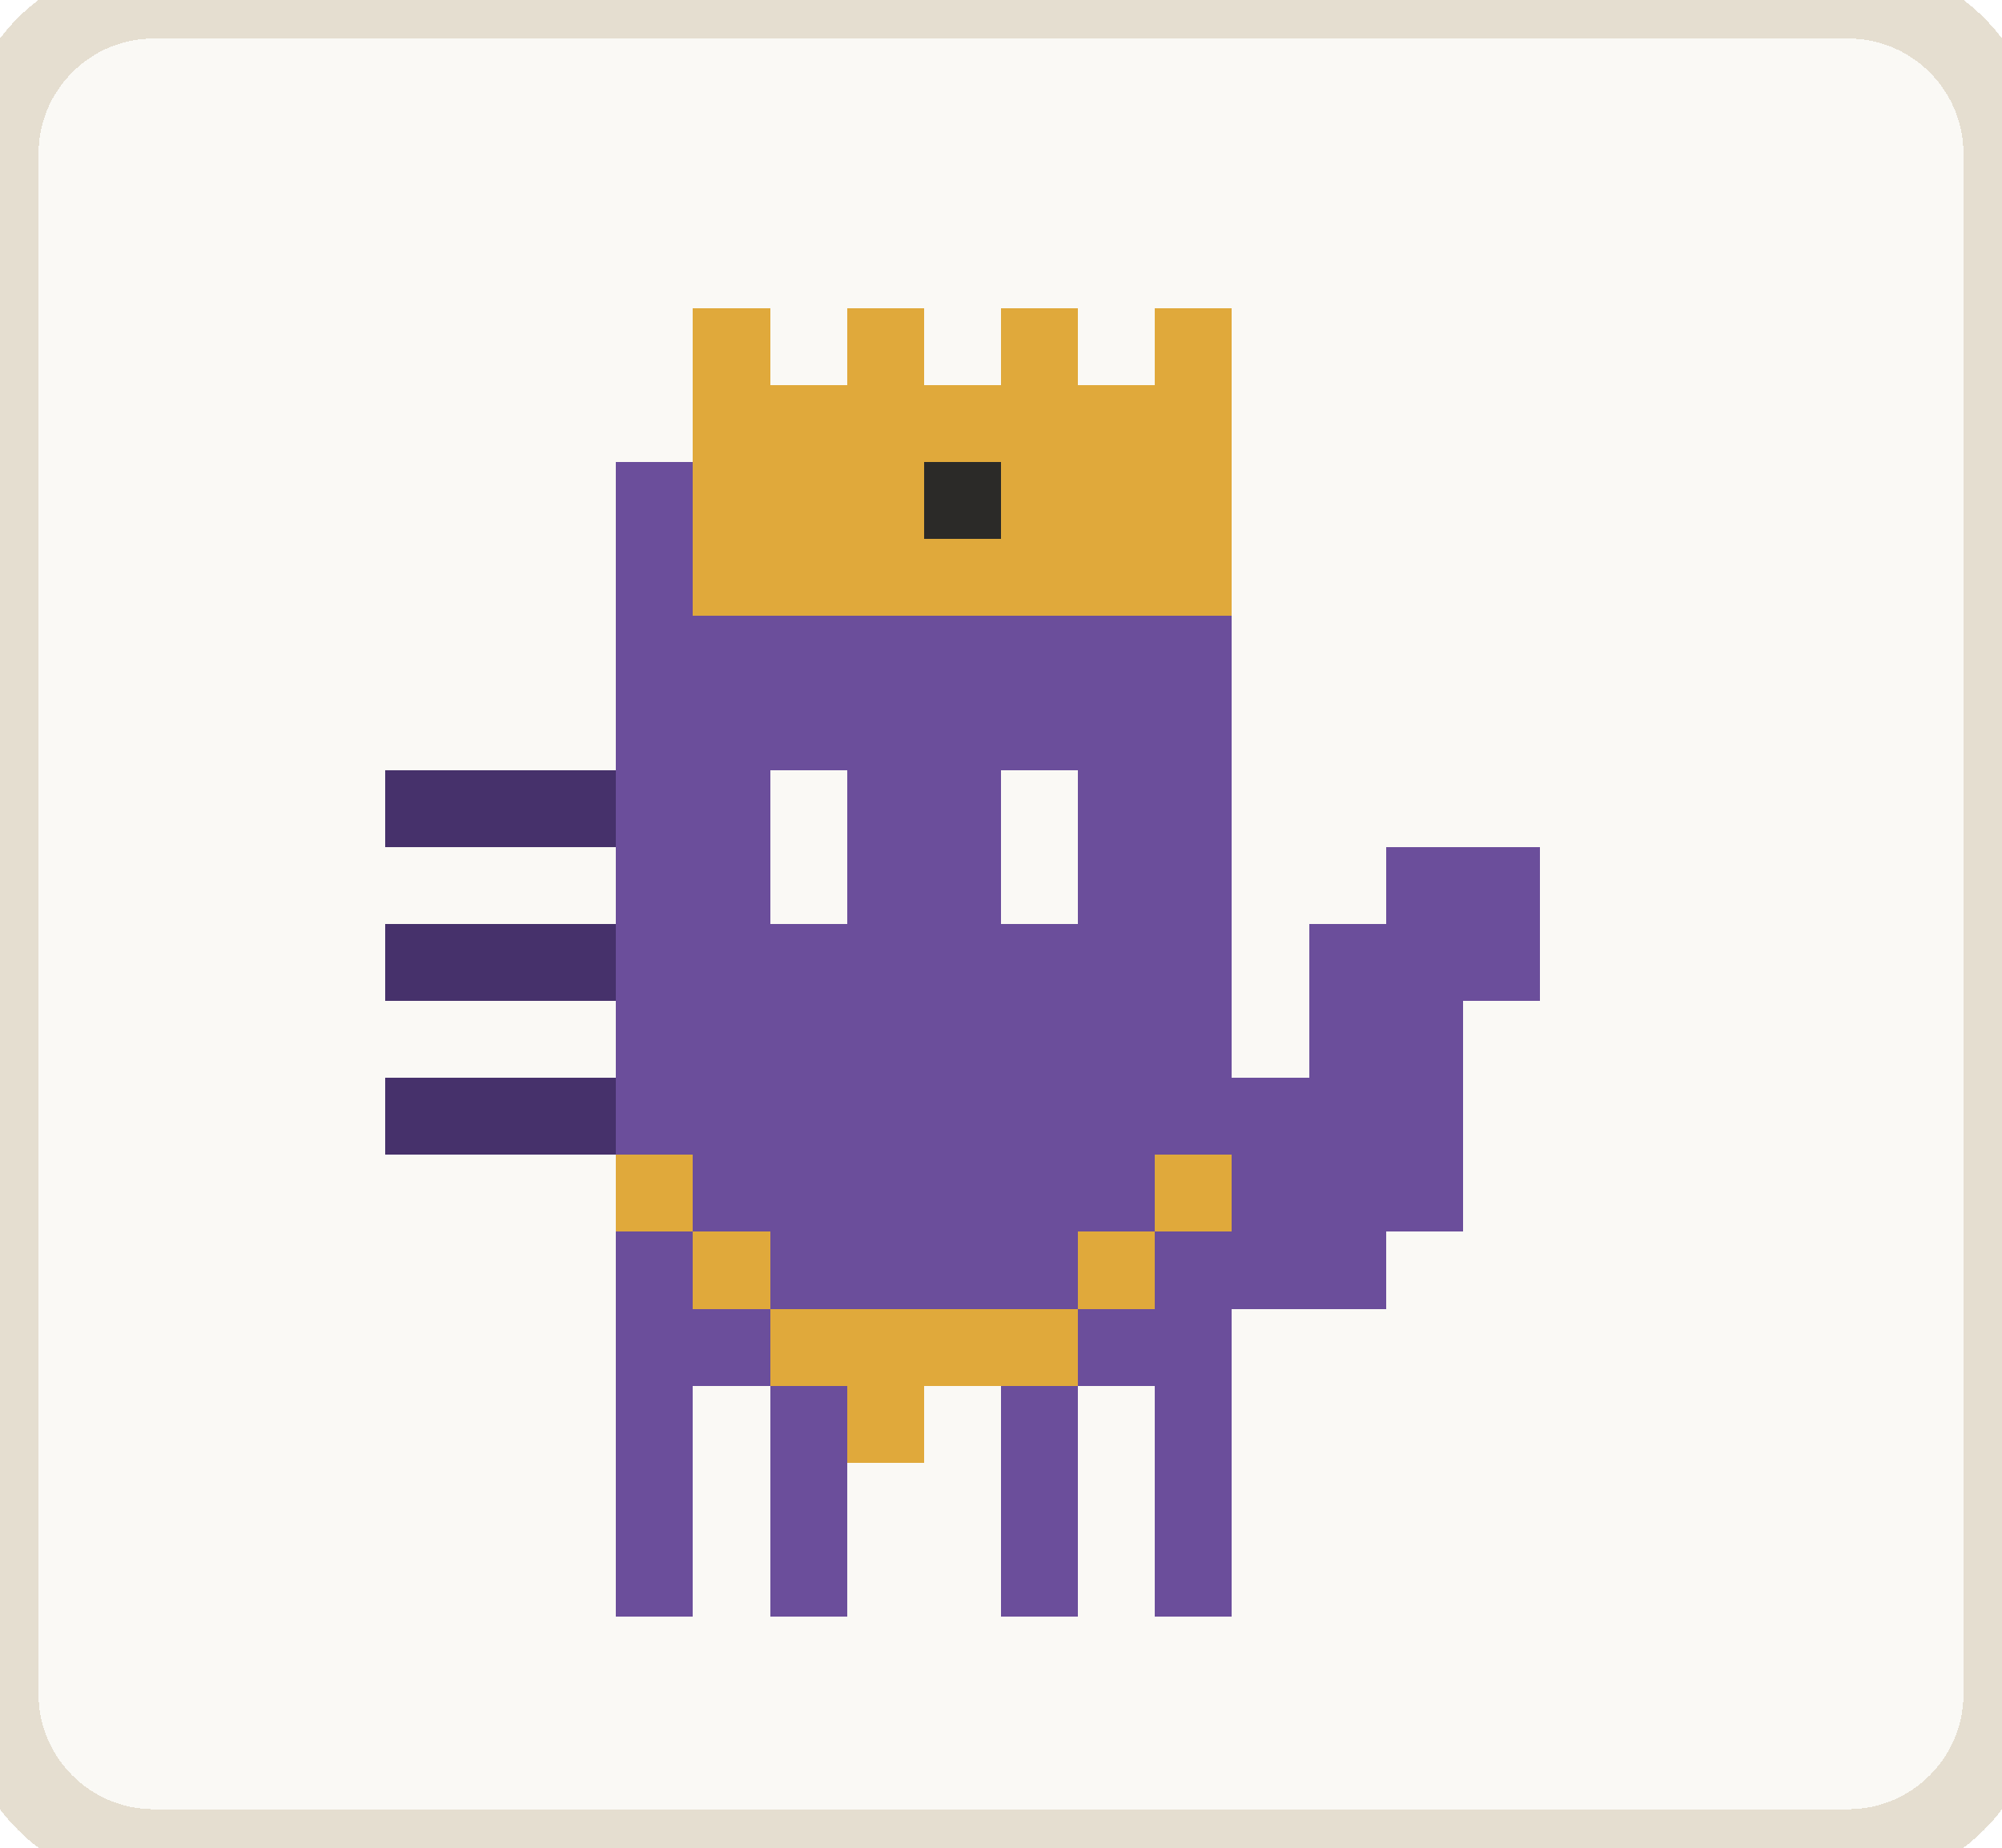
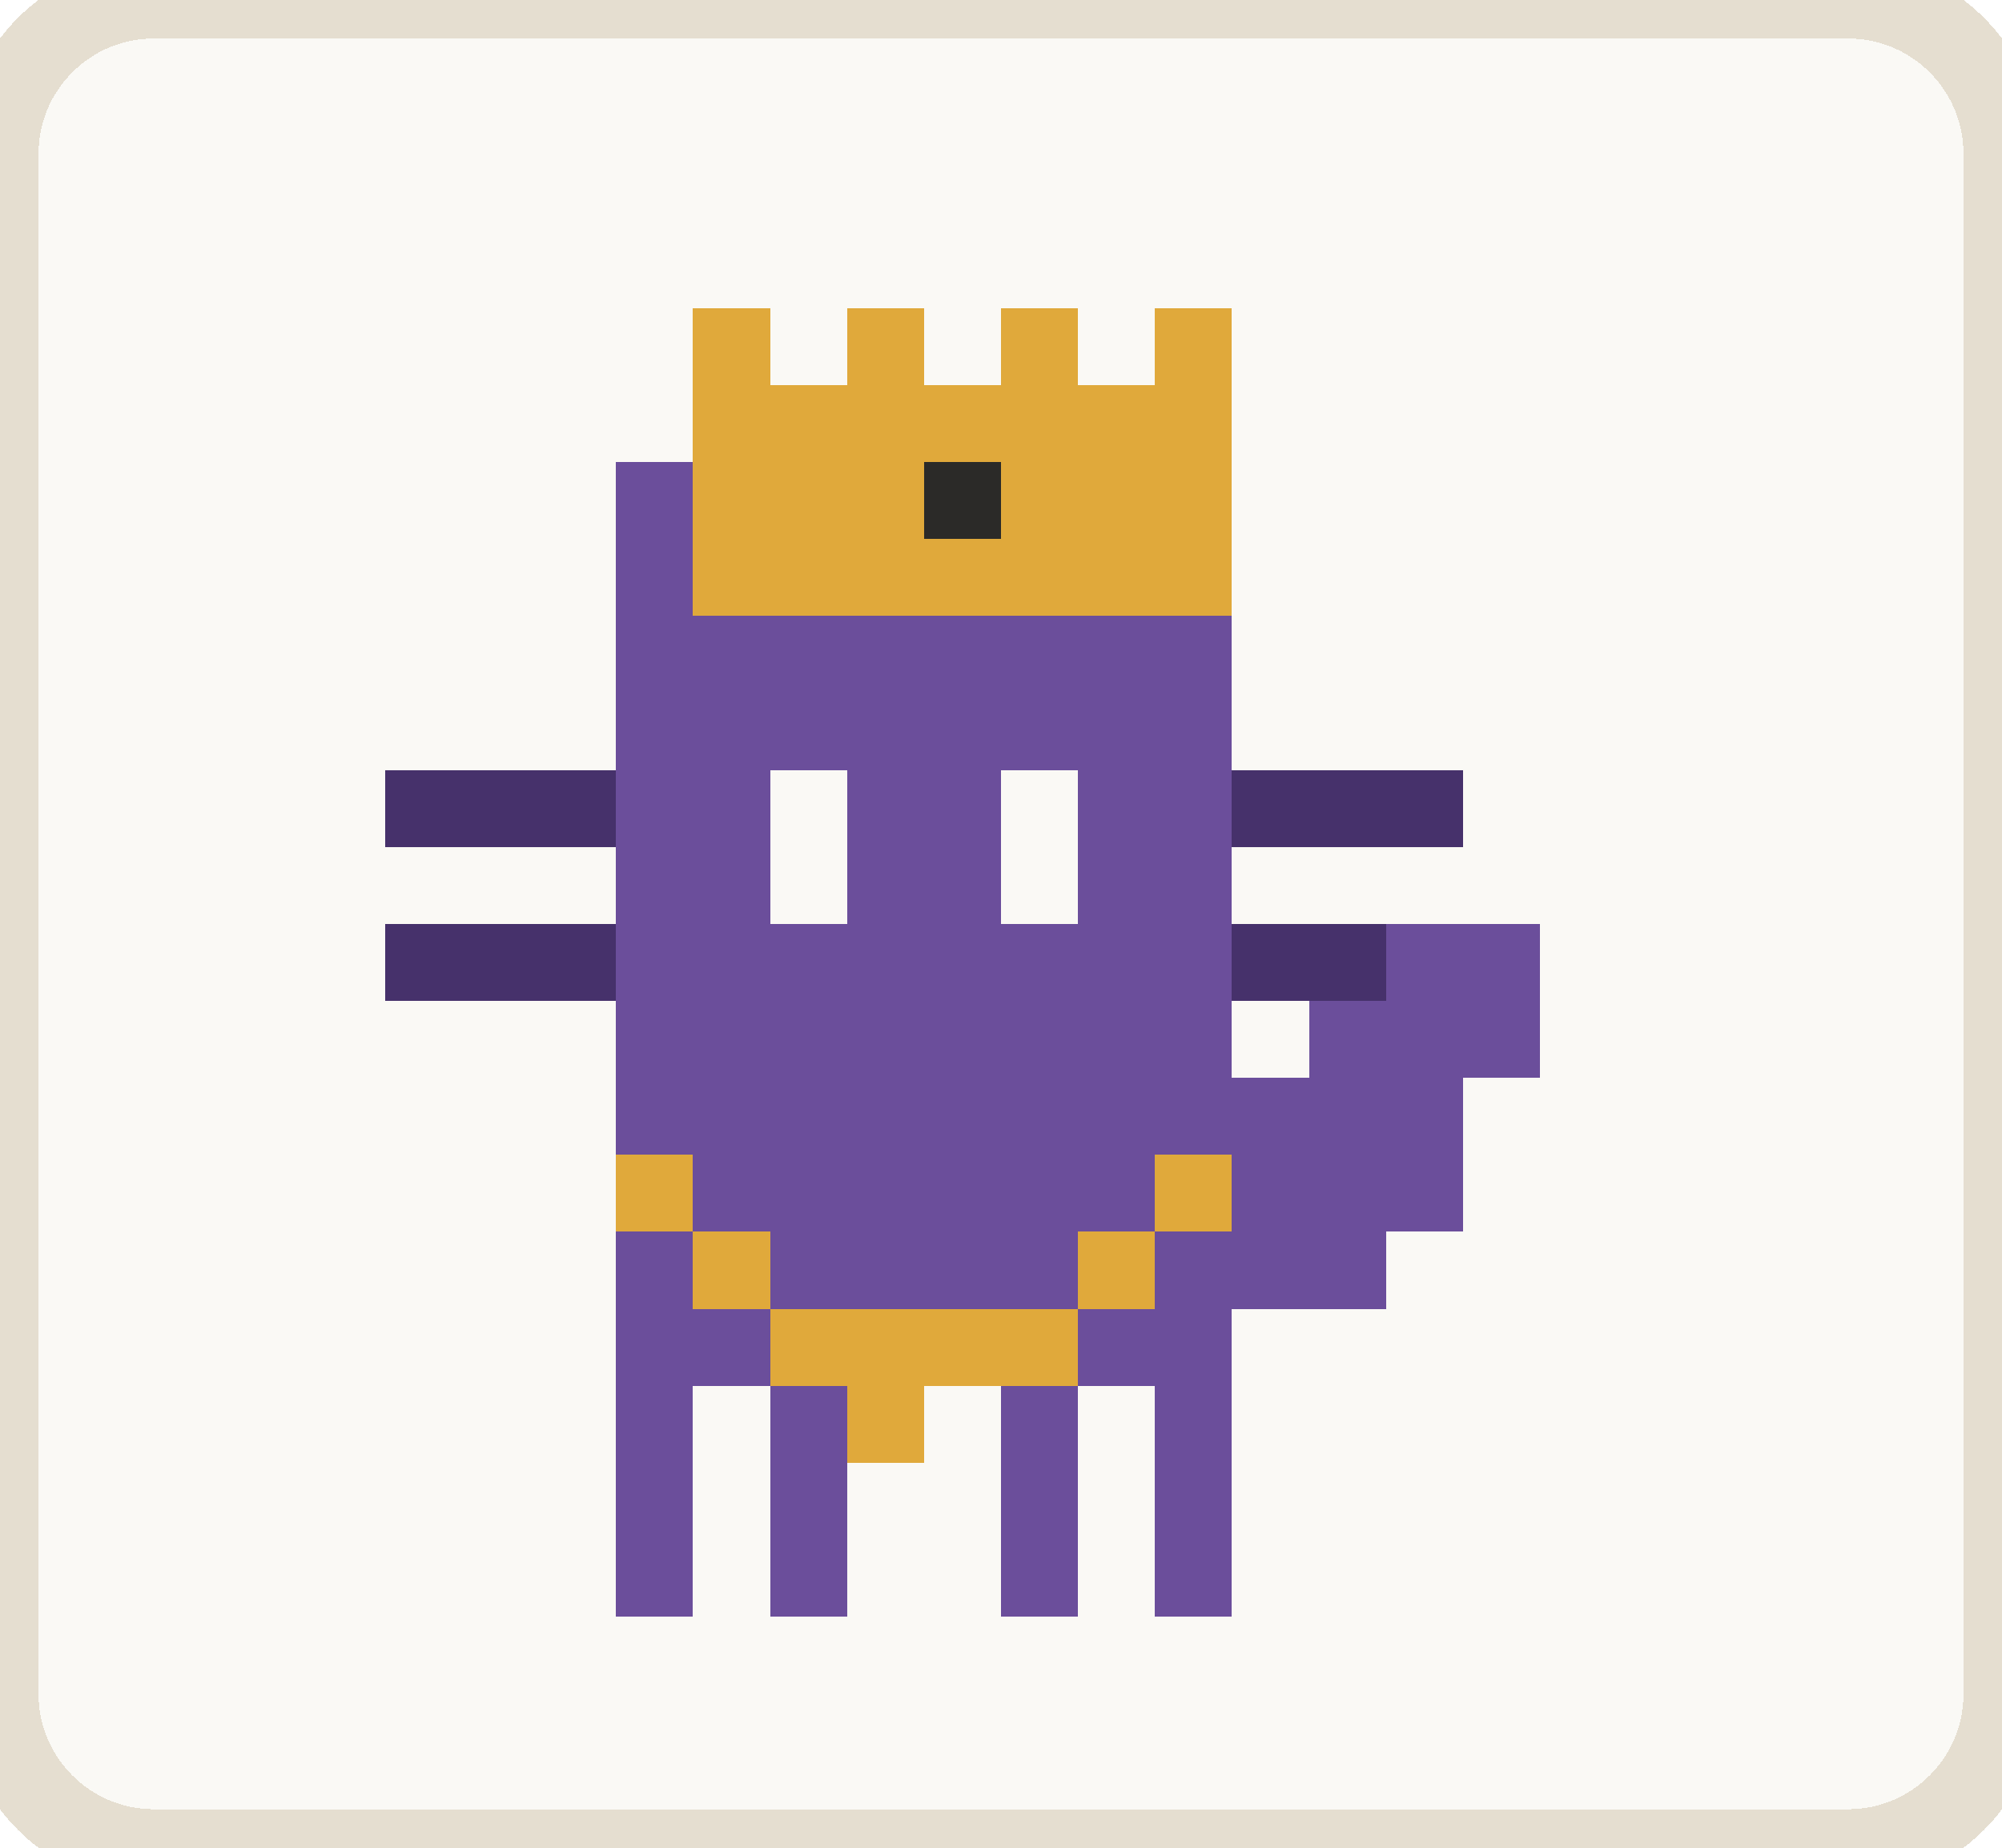
<svg xmlns="http://www.w3.org/2000/svg" viewBox="0 0 26 24" width="208" height="192" shape-rendering="crispEdges" role="img" aria-label="Кот-оркестратор: Запускает субагентов и не путается">
  <rect width="26" height="24" rx="2" fill="#FAF9F5" stroke="#E5DED0" />
  <g transform="translate(2 2)">
    <rect x="7" y="2" width="1" height="1" fill="#E0A93B" />
    <rect x="9" y="2" width="1" height="1" fill="#E0A93B" />
    <rect x="11" y="2" width="1" height="1" fill="#E0A93B" />
    <rect x="13" y="2" width="1" height="1" fill="#E0A93B" />
    <rect x="7" y="3" width="7" height="1" fill="#E0A93B" />
    <rect x="6" y="4" width="1" height="1" fill="#6B4E9B" />
    <rect x="7" y="4" width="3" height="1" fill="#E0A93B" />
    <rect x="10" y="4" width="1" height="1" fill="#2B2A28" />
    <rect x="11" y="4" width="3" height="1" fill="#E0A93B" />
    <rect x="6" y="5" width="1" height="1" fill="#6B4E9B" />
    <rect x="7" y="5" width="7" height="1" fill="#E0A93B" />
    <rect x="6" y="6" width="8" height="1" fill="#6B4E9B" />
    <rect x="6" y="7" width="8" height="1" fill="#6B4E9B" />
    <rect x="3" y="8" width="3" height="1" fill="#46316B" />
    <rect x="6" y="8" width="2" height="1" fill="#6B4E9B" />
    <rect x="8" y="8" width="1" height="1" fill="#FAF9F5" />
    <rect x="9" y="8" width="2" height="1" fill="#6B4E9B" />
    <rect x="11" y="8" width="1" height="1" fill="#FAF9F5" />
    <rect x="12" y="8" width="2" height="1" fill="#6B4E9B" />
+     <rect x="14" y="8" width="3" height="1" fill="#46316B" />
    <rect x="6" y="9" width="2" height="1" fill="#6B4E9B" />
    <rect x="8" y="9" width="1" height="1" fill="#FAF9F5" />
    <rect x="9" y="9" width="2" height="1" fill="#6B4E9B" />
    <rect x="11" y="9" width="1" height="1" fill="#FAF9F5" />
    <rect x="12" y="9" width="2" height="1" fill="#6B4E9B" />
-     <rect x="16" y="9" width="2" height="1" fill="#6B4E9B" />
    <rect x="3" y="10" width="3" height="1" fill="#46316B" />
    <rect x="6" y="10" width="8" height="1" fill="#6B4E9B" />
-     <rect x="15" y="10" width="3" height="1" fill="#6B4E9B" />
+     <rect x="14" y="10" width="2" height="1" fill="#46316B" />
+     <rect x="16" y="10" width="2" height="1" fill="#6B4E9B" />
    <rect x="6" y="11" width="8" height="1" fill="#6B4E9B" />
-     <rect x="15" y="11" width="2" height="1" fill="#6B4E9B" />
-     <rect x="3" y="12" width="3" height="1" fill="#46316B" />
+     <rect x="15" y="11" width="3" height="1" fill="#6B4E9B" />
    <rect x="6" y="12" width="11" height="1" fill="#6B4E9B" />
    <rect x="6" y="13" width="1" height="1" fill="#E0A93B" />
    <rect x="7" y="13" width="6" height="1" fill="#6B4E9B" />
    <rect x="13" y="13" width="1" height="1" fill="#E0A93B" />
    <rect x="14" y="13" width="3" height="1" fill="#6B4E9B" />
    <rect x="6" y="14" width="1" height="1" fill="#6B4E9B" />
    <rect x="7" y="14" width="1" height="1" fill="#E0A93B" />
    <rect x="8" y="14" width="4" height="1" fill="#6B4E9B" />
    <rect x="12" y="14" width="1" height="1" fill="#E0A93B" />
    <rect x="13" y="14" width="3" height="1" fill="#6B4E9B" />
    <rect x="6" y="15" width="2" height="1" fill="#6B4E9B" />
    <rect x="8" y="15" width="4" height="1" fill="#E0A93B" />
    <rect x="12" y="15" width="2" height="1" fill="#6B4E9B" />
    <rect x="6" y="16" width="1" height="1" fill="#6B4E9B" />
    <rect x="8" y="16" width="1" height="1" fill="#6B4E9B" />
    <rect x="9" y="16" width="1" height="1" fill="#E0A93B" />
    <rect x="11" y="16" width="1" height="1" fill="#6B4E9B" />
    <rect x="13" y="16" width="1" height="1" fill="#6B4E9B" />
    <rect x="6" y="17" width="1" height="1" fill="#6B4E9B" />
    <rect x="8" y="17" width="1" height="1" fill="#6B4E9B" />
    <rect x="11" y="17" width="1" height="1" fill="#6B4E9B" />
    <rect x="13" y="17" width="1" height="1" fill="#6B4E9B" />
    <rect x="6" y="18" width="1" height="1" fill="#6B4E9B" />
    <rect x="8" y="18" width="1" height="1" fill="#6B4E9B" />
    <rect x="11" y="18" width="1" height="1" fill="#6B4E9B" />
    <rect x="13" y="18" width="1" height="1" fill="#6B4E9B" />
  </g>
</svg>
